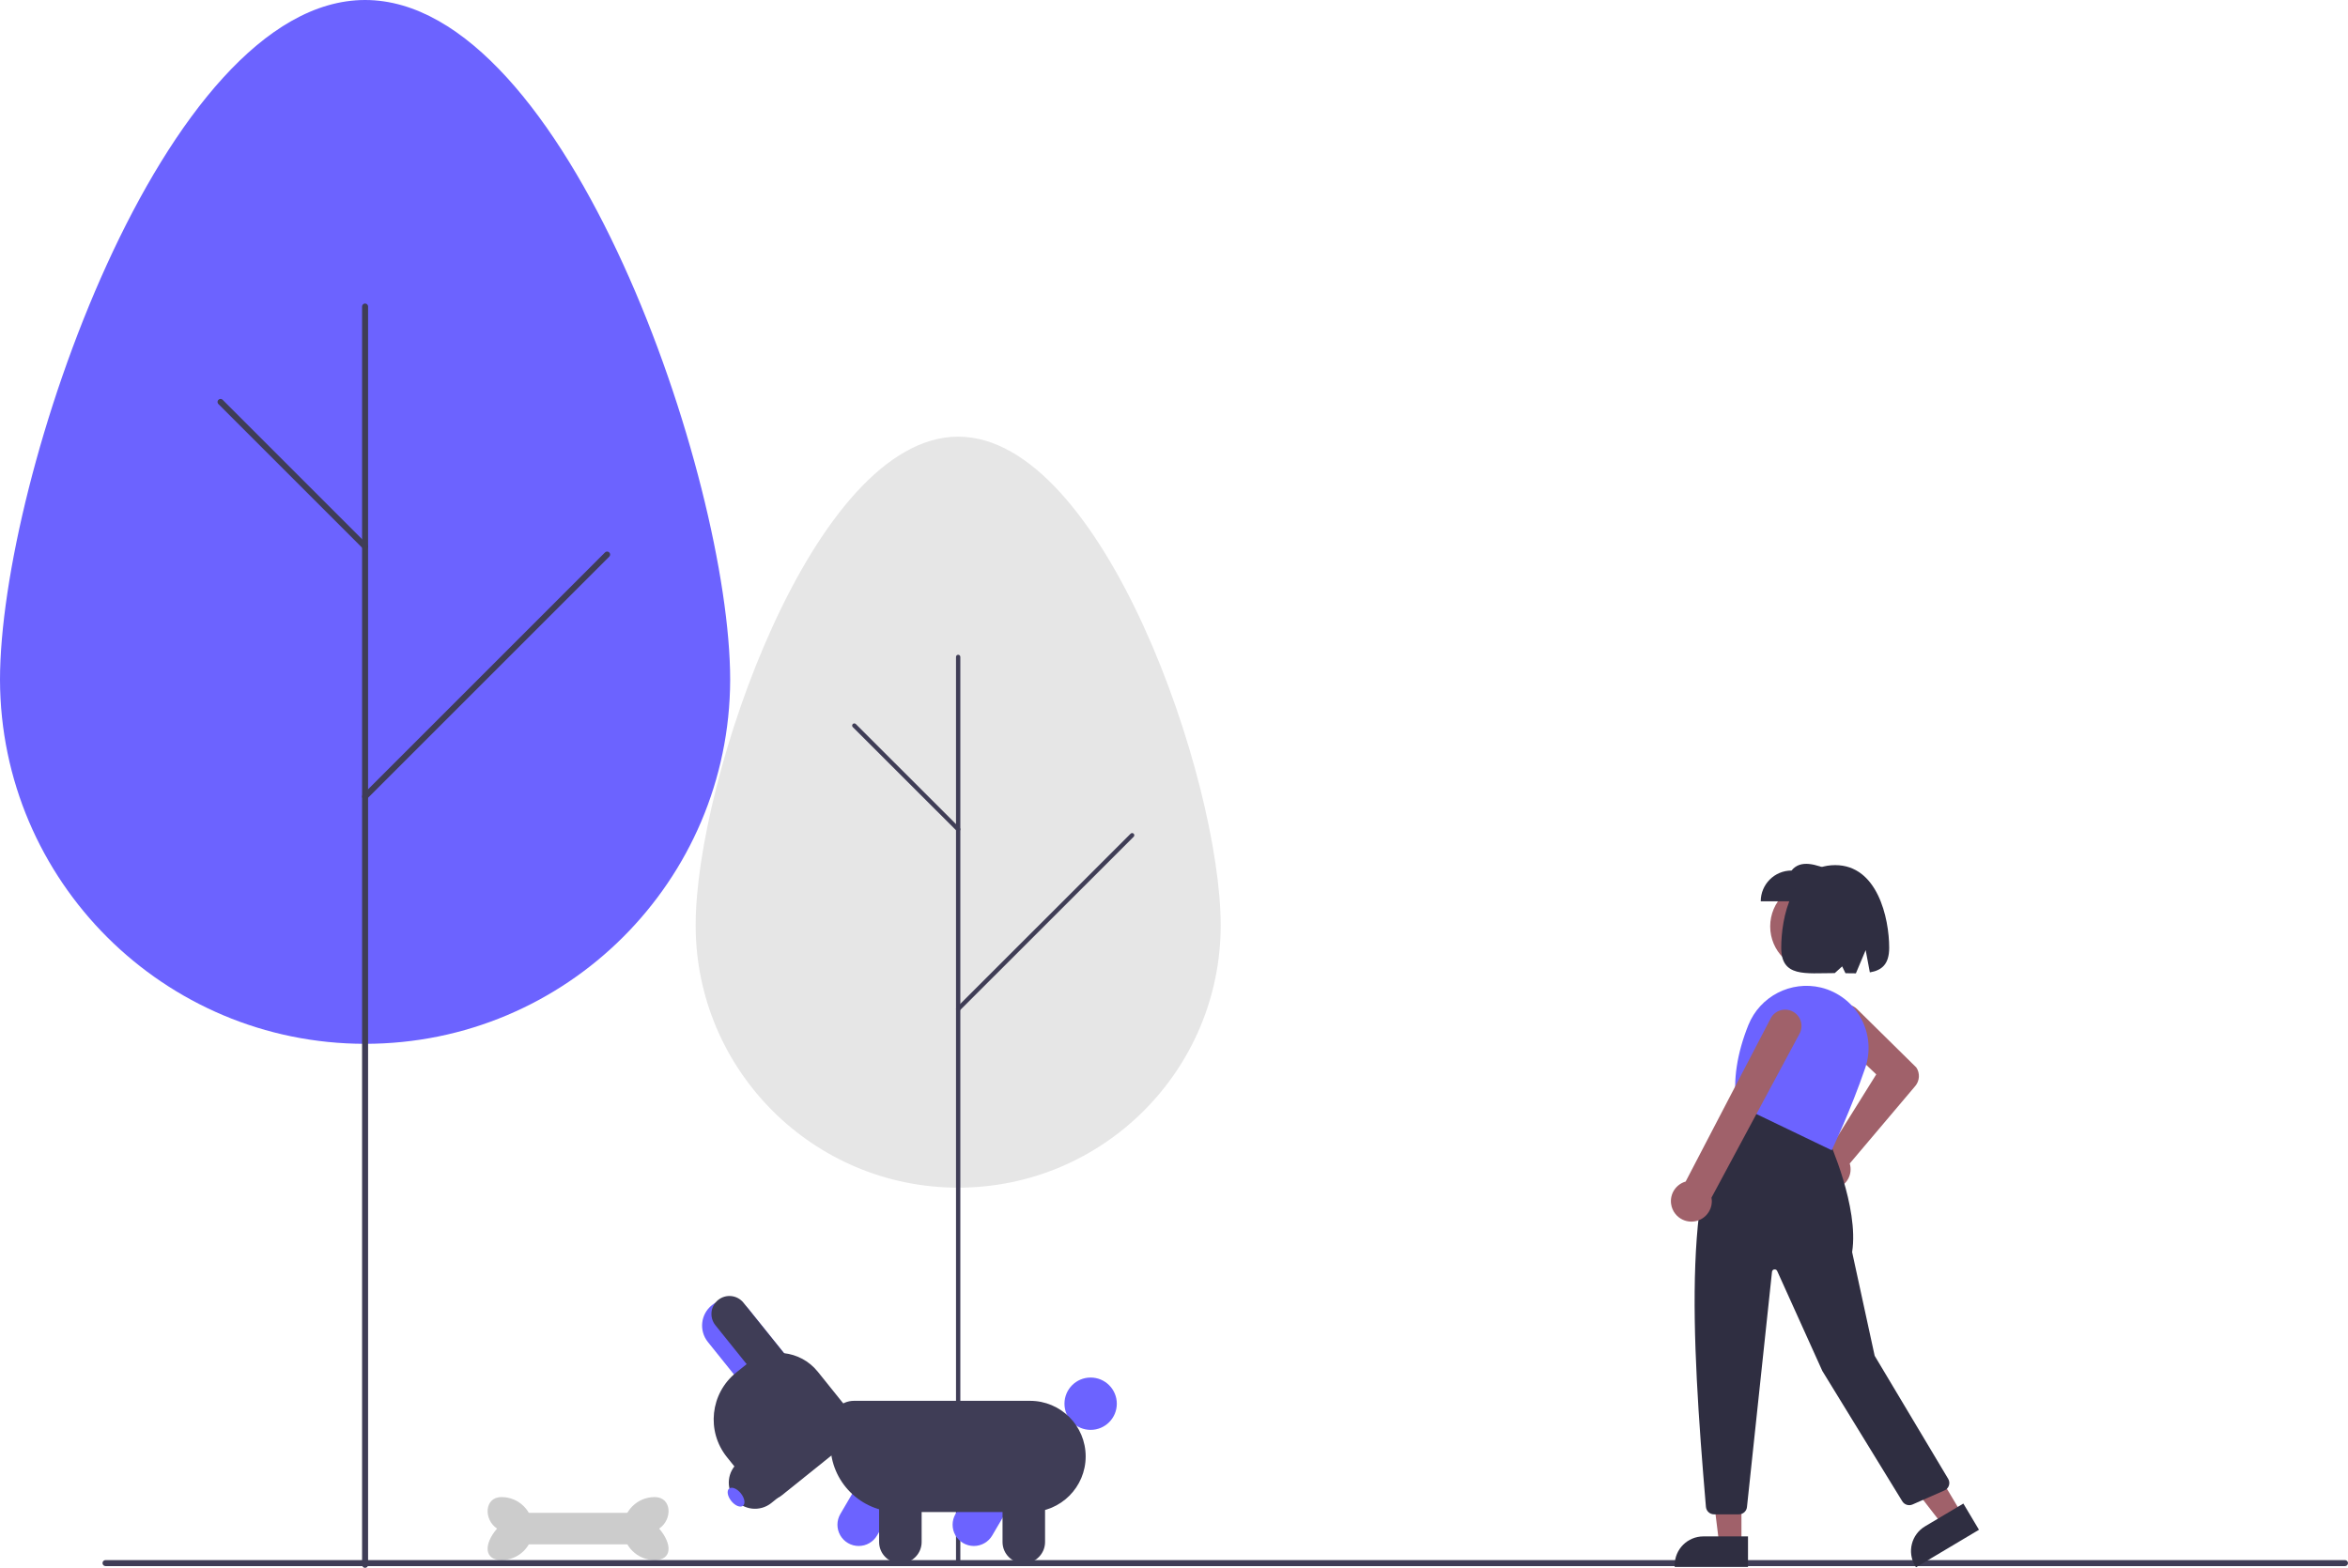
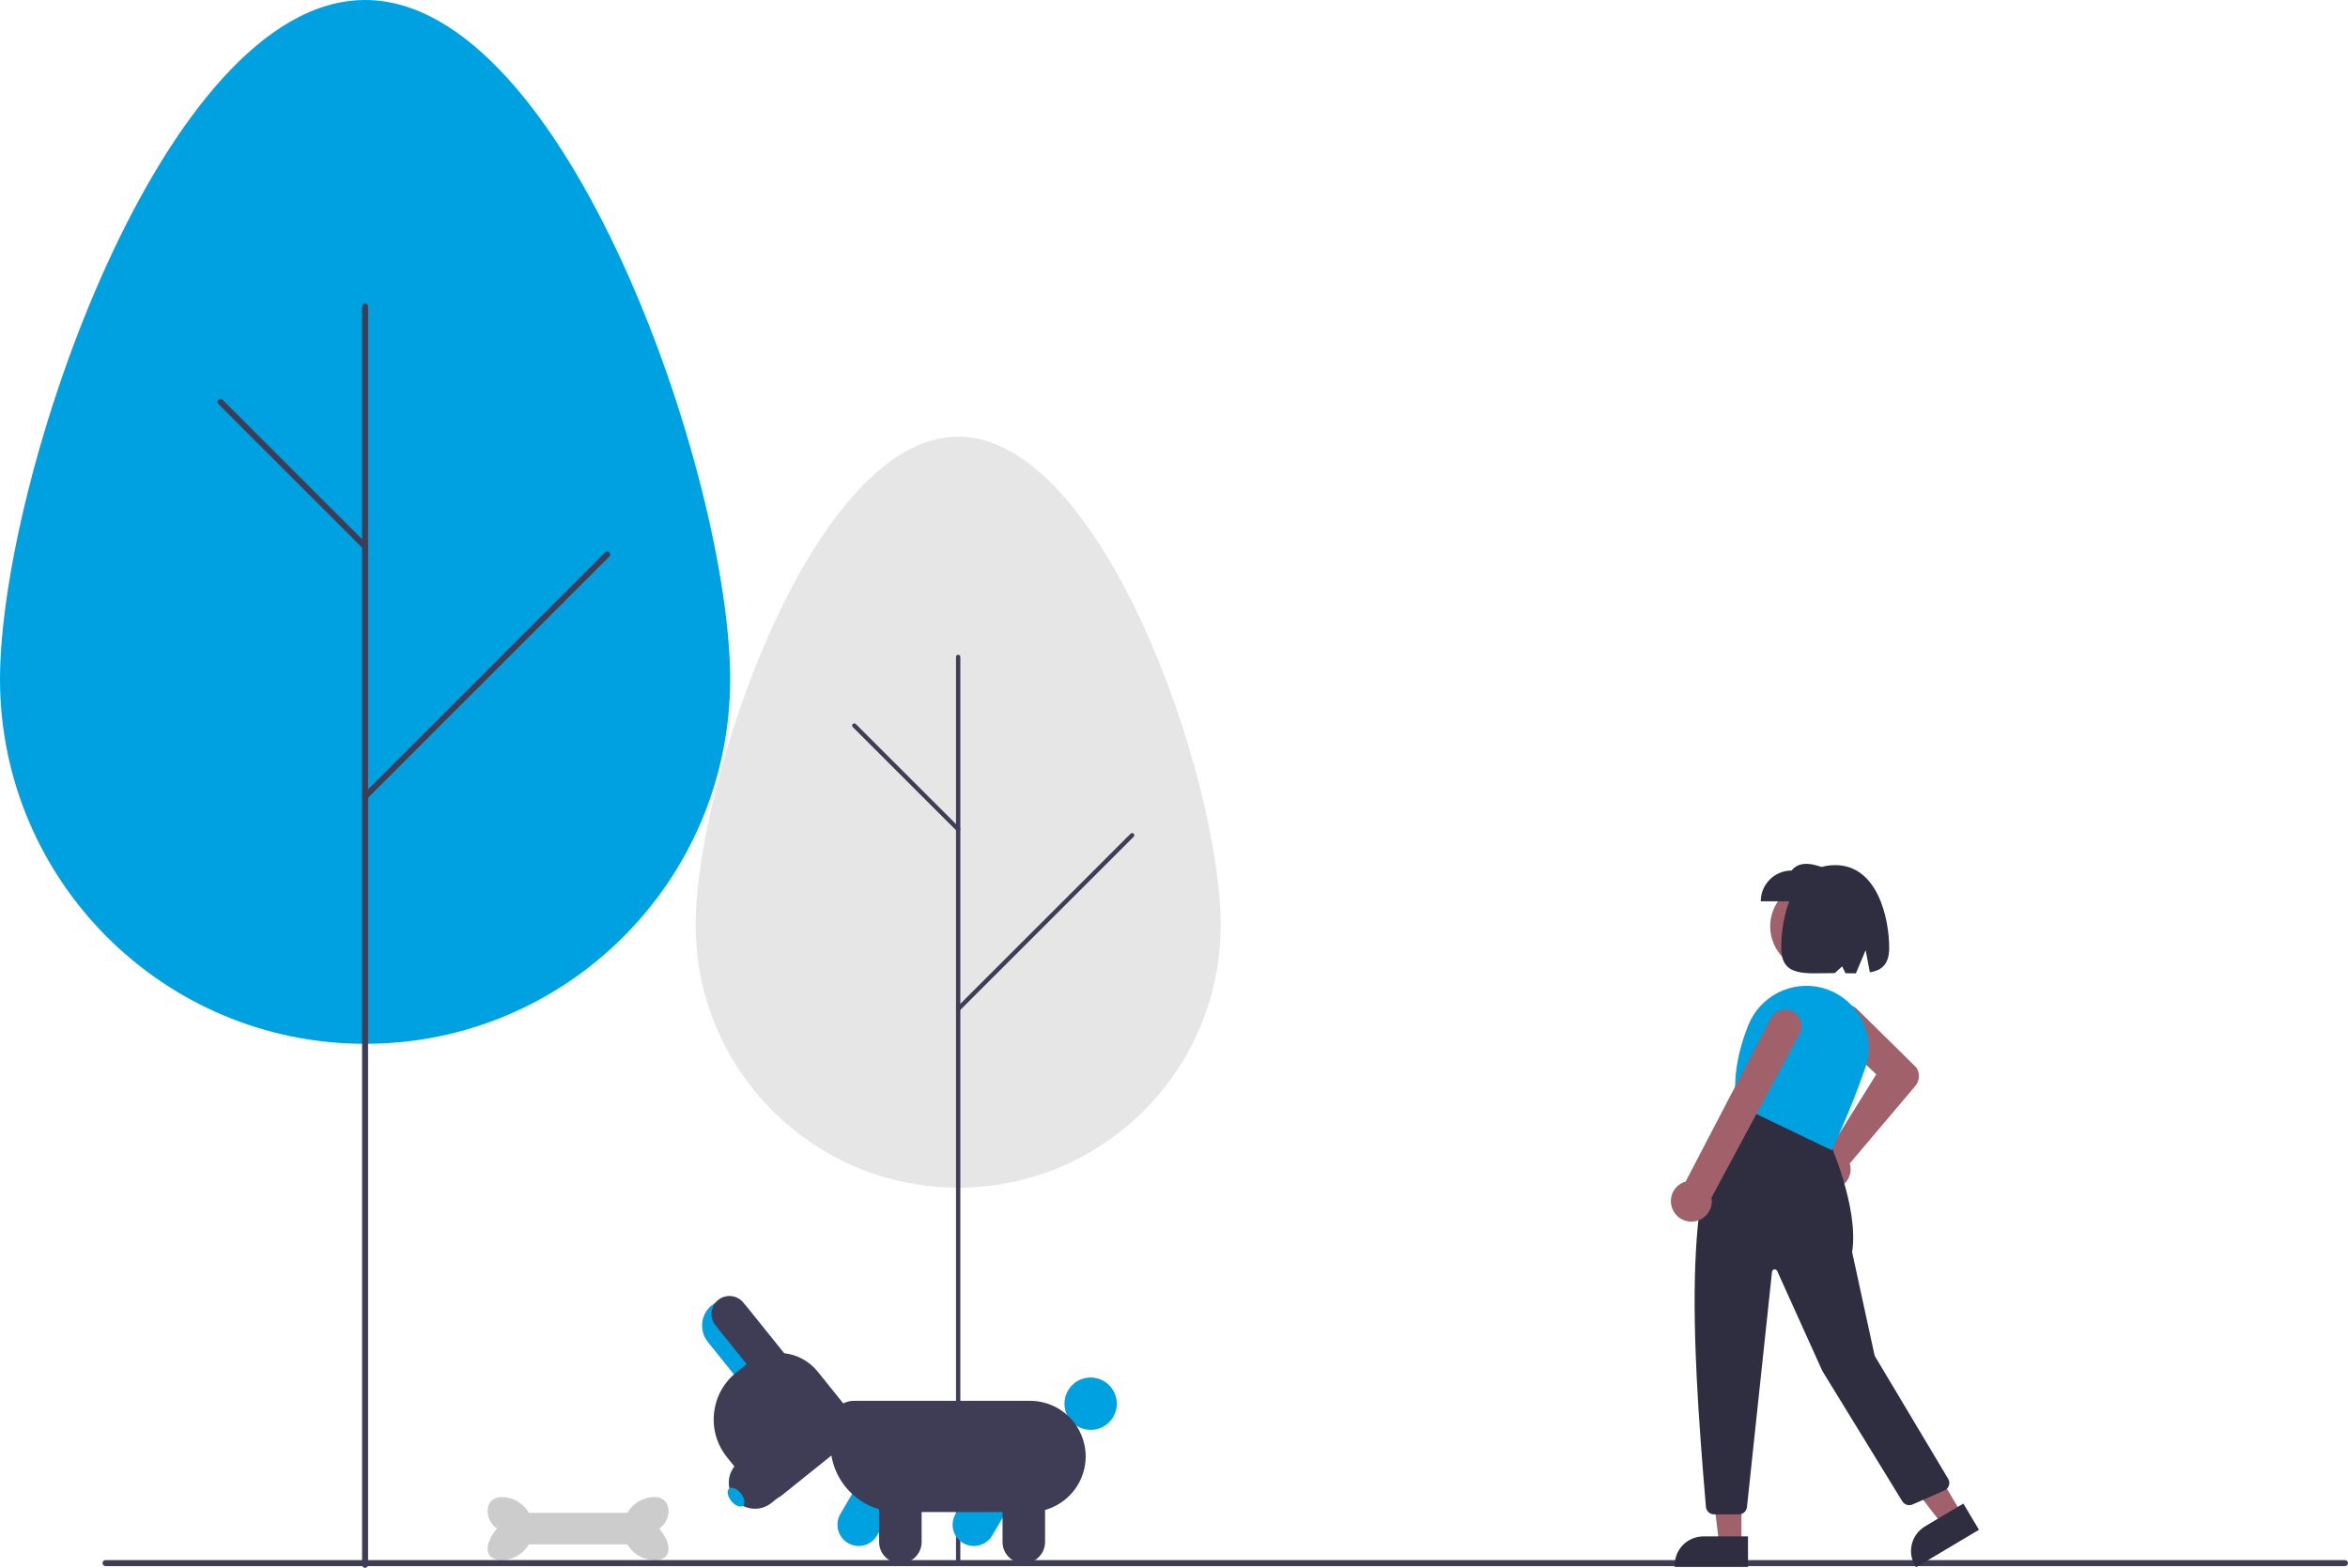
<svg xmlns="http://www.w3.org/2000/svg" id="a0cc9b11-3f8e-4e50-8e96-58f2dc56c0d1" data-name="Layer 1" width="782.145" height="522.418" viewBox="0 0 782.145 522.418">
-   <path d="M208.927,415.337c0-67.165,54.448-226.546,121.614-226.546s121.614,159.38,121.614,226.546a121.614,121.614,0,0,1-243.227,0Z" transform="translate(-208.9274 -188.791)" fill="#6c63ff" />
+   <path d="M208.927,415.337c0-67.165,54.448-226.546,121.614-226.546s121.614,159.38,121.614,226.546a121.614,121.614,0,0,1-243.227,0Z" transform="translate(-208.9274 -188.791)" fill="#00a1e0" />
  <path d="M330.541,711.209a1,1,0,0,1-1-1V290.925a1,1,0,0,1,2,0V710.209A1,1,0,0,1,330.541,711.209Z" transform="translate(-208.9274 -188.791)" fill="#3f3d56" />
  <path d="M330.541,371.871a.997.997,0,0,1-.707-.293l-48.135-48.134a1,1,0,1,1,1.414-1.414l48.135,48.134a1,1,0,0,1-.707,1.707Z" transform="translate(-208.9274 -188.791)" fill="#3f3d56" />
  <path d="M330.541,455.201a1,1,0,0,1-.707-1.707l80.61-80.61a1,1,0,1,1,1.414,1.414l-80.61,80.61A.997.997,0,0,1,330.541,455.201Z" transform="translate(-208.9274 -188.791)" fill="#3f3d56" />
  <path d="M440.656,497.082c0-48.264,39.152-162.791,87.448-162.791s87.448,114.527,87.448,162.791a87.448,87.448,0,0,1-174.896,0Z" transform="translate(-208.9274 -188.791)" fill="#e6e6e6" />
  <path d="M528.104,709.69a.719.719,0,0,1-.719-.719V407.682a.719.719,0,0,1,1.438,0v301.289A.719.719,0,0,1,528.104,709.69Z" transform="translate(-208.9274 -188.791)" fill="#3f3d56" />
  <path d="M528.104,465.848a.717.717,0,0,1-.508-.211l-34.612-34.588a.719.719,0,0,1,1.017-1.016l34.612,34.588a.719.719,0,0,1-.508,1.227Z" transform="translate(-208.9274 -188.791)" fill="#3f3d56" />
  <path d="M528.104,525.727a.719.719,0,0,1-.508-1.227l57.964-57.925a.719.719,0,0,1,1.017,1.016l-57.964,57.925A.717.717,0,0,1,528.104,525.727Z" transform="translate(-208.9274 -188.791)" fill="#3f3d56" />
-   <path d="M533.324,703.928a7.082,7.082,0,0,1-6.101-10.663V693.264l9.915-16.928,12.226,7.161-9.915,16.928A7.089,7.089,0,0,1,533.324,703.928Z" transform="translate(-208.9274 -188.791)" fill="#6c63ff" />
-   <circle cx="363.304" cy="467.729" r="8.719" fill="#6c63ff" />
-   <path d="M494.962,703.928a7.082,7.082,0,0,1-6.101-10.664l9.915-16.928,12.225,7.161L501.087,700.425A7.09,7.09,0,0,1,494.962,703.928Z" transform="translate(-208.9274 -188.791)" fill="#6c63ff" />
+   <path d="M533.324,703.928a7.082,7.082,0,0,1-6.101-10.663V693.264l9.915-16.928,12.226,7.161-9.915,16.928A7.089,7.089,0,0,1,533.324,703.928Z" transform="translate(-208.9274 -188.791)" fill="#00a1e0" />
+   <circle cx="363.304" cy="467.729" r="8.719" fill="#00a1e0" />
+   <path d="M494.962,703.928a7.082,7.082,0,0,1-6.101-10.664l9.915-16.928,12.225,7.161L501.087,700.425A7.09,7.09,0,0,1,494.962,703.928Z" transform="translate(-208.9274 -188.791)" fill="#00a1e0" />
  <path d="M552.047,692.613H508.115a22.576,22.576,0,0,1-22.55-22.55v-6.674a7.84,7.84,0,0,1,7.831-7.831h58.651a18.528,18.528,0,0,1,0,37.056Z" transform="translate(-208.9274 -188.791)" fill="#3f3d56" />
  <path d="M549.965,709.692a7.092,7.092,0,0,1-7.084-7.084V682.991h14.168v19.618A7.092,7.092,0,0,1,549.965,709.692Z" transform="translate(-208.9274 -188.791)" fill="#3f3d56" />
  <path d="M508.852,709.692a7.092,7.092,0,0,1-7.084-7.084V682.991h14.168v19.618A7.092,7.092,0,0,1,508.852,709.692Z" transform="translate(-208.9274 -188.791)" fill="#3f3d56" />
-   <path d="M472.623,642.837l-13.596,10.919-14.332-17.845a8.719,8.719,0,0,1,13.596-10.919Z" transform="translate(-208.9274 -188.791)" fill="#6c63ff" />
+   <path d="M472.623,642.837l-13.596,10.919-14.332-17.845a8.719,8.719,0,0,1,13.596-10.919Z" transform="translate(-208.9274 -188.791)" fill="#00a1e0" />
  <path d="M491.85,668.984l-22.486,18.06a6.294,6.294,0,0,1-8.839-.965l-9.46-11.778a20.044,20.044,0,0,1,3.073-28.148l3.587-2.881a16.812,16.812,0,0,1,23.608,2.577l11.482,14.296A6.294,6.294,0,0,1,491.85,668.984Z" transform="translate(-208.9274 -188.791)" fill="#3f3d56" />
  <path d="M472.623,642.837l-9.347,7.507-16.038-19.969a5.994,5.994,0,0,1,9.347-7.507Z" transform="translate(-208.9274 -188.791)" fill="#3f3d56" />
  <path d="M490.48,669.842,465.838,689.634a8.719,8.719,0,0,1-10.919-13.596l24.642-19.792Z" transform="translate(-208.9274 -188.791)" fill="#3f3d56" />
-   <ellipse cx="454.118" cy="687.662" rx="2.044" ry="3.678" transform="translate(-539.4786 247.0851) rotate(-38.76955)" fill="#6c63ff" />
+   <ellipse cx="454.118" cy="687.662" rx="2.044" ry="3.678" transform="translate(-539.4786 247.0851) rotate(-38.76955)" fill="#00a1e0" />
  <path d="M386.495,698.13a10.5,10.5,0,0,1-10.5,10.5c-5.799,0-6-5.25-1.5-10.5-4.5-3-4.299-10.5,1.5-10.5A10.5,10.5,0,0,1,386.495,698.13Z" transform="translate(-208.9274 -188.791)" fill="#ccc" />
  <path d="M416.495,698.13a10.5,10.5,0,0,0,10.5,10.5c5.799,0,6-5.25,1.5-10.5,4.5-3,4.299-10.5-1.5-10.5A10.5,10.5,0,0,0,416.495,698.13Z" transform="translate(-208.9274 -188.791)" fill="#ccc" />
  <rect x="171.568" y="504.089" width="42" height="10.5" fill="#ccc" />
  <path d="M990.073,710.63h-746a1,1,0,1,1,0-2h746a1,1,0,0,1,0,2Z" transform="translate(-208.9274 -188.791)" fill="#3f3d56" />
  <circle cx="604.471" cy="308.68" r="14.8" fill="#a0616a" />
  <path d="M812.442,580.44a6.63,6.63,0,0,1,5.015-8.527,6.308,6.308,0,0,1,.879-.108l15.59-25.021-14.24-13.538a5.684,5.684,0,1,1,7.906-8.167l19.662,19.387.04.048a5.149,5.149,0,0,1-.358,6.137L825.091,576.486a6.208,6.208,0,0,1,.163.63,6.63,6.63,0,0,1-5.95,7.904q-.282.025-.562.025A6.65,6.65,0,0,1,812.442,580.44Z" transform="translate(-208.9274 -188.791)" fill="#a0616a" />
  <polygon points="580.096 514.657 572.708 514.657 569.194 486.162 580.097 486.163 580.096 514.657" fill="#a0616a" />
  <path d="M791.208,710.911,766.785,710.91v-.603a9.573,9.573,0,0,1,9.573-9.573l14.85.001Z" transform="translate(-208.9274 -188.791)" fill="#2f2e41" />
  <polygon points="653.523 504.443 647.175 508.223 629.577 485.538 638.946 479.96 653.523 504.443" fill="#a0616a" />
  <path d="M847.161,711.023l-.308-.518a9.573,9.573,0,0,1,3.328-13.123l12.76-7.597,5.205,8.743Z" transform="translate(-208.9274 -188.791)" fill="#2f2e41" />
  <path d="M777.19,690.9c-4.949-58.273-7.893-112.408,10.198-134.491l.14-.171L817.973,568.416l.05.109c.103.224,10.228,22.496,7.866,37.477l7.51,34.545,24.486,41a2.712,2.712,0,0,1-1.236,3.873l-10.641,4.682a2.724,2.724,0,0,1-3.404-1.064l-26.636-43.434-15.045-33.314a.904.904,0,0,0-1.723.277L790.861,690.959a2.707,2.707,0,0,1-2.696,2.425h-8.272A2.73,2.73,0,0,1,777.19,690.9Z" transform="translate(-208.9274 -188.791)" fill="#2f2e41" />
-   <path d="M787.49,556.87l-.145-.069-.023-.159c-1.137-7.96.209-16.804,4.001-26.287a20.871,20.871,0,0,1,24.225-12.499h0a20.846,20.846,0,0,1,13.293,10.222,20.621,20.621,0,0,1,1.43,16.526c-4.781,13.98-10.982,27.06-11.045,27.191l-.13.273Z" transform="translate(-208.9274 -188.791)" fill="#6c63ff" />
+   <path d="M787.49,556.87l-.145-.069-.023-.159c-1.137-7.96.209-16.804,4.001-26.287a20.871,20.871,0,0,1,24.225-12.499h0a20.846,20.846,0,0,1,13.293,10.222,20.621,20.621,0,0,1,1.43,16.526c-4.781,13.98-10.982,27.06-11.045,27.191l-.13.273Z" transform="translate(-208.9274 -188.791)" fill="#00a1e0" />
  <path d="M765.583,589.883a6.769,6.769,0,0,1,4.853-7.383l28.47-54.658a5.455,5.455,0,1,1,9.283,5.731L779.046,587.85a6.569,6.569,0,0,1,.108,1,6.813,6.813,0,0,1-6.905,6.997h0a6.82,6.82,0,0,1-5.229-2.561A6.736,6.736,0,0,1,765.583,589.883Z" transform="translate(-208.9274 -188.791)" fill="#a0616a" />
  <path d="M795.454,489.111h23.5v-10.244c-5.158-2.049-10.206-3.792-13.257,0a10.244,10.244,0,0,0-10.244,10.244Z" transform="translate(-208.9274 -188.791)" fill="#2f2e41" />
  <path d="M820.256,477.059c14.049,0,17.981,17.61,17.981,27.545,0,5.54-2.506,7.522-6.443,8.193l-1.391-7.416-3.257,7.735c-1.106.006-2.268-.016-3.472-.038L822.57,510.803l-2.462,2.233c-9.862.015-17.833,1.452-17.833-8.433C802.275,494.669,805.723,477.059,820.256,477.059Z" transform="translate(-208.9274 -188.791)" fill="#2f2e41" />
</svg>
